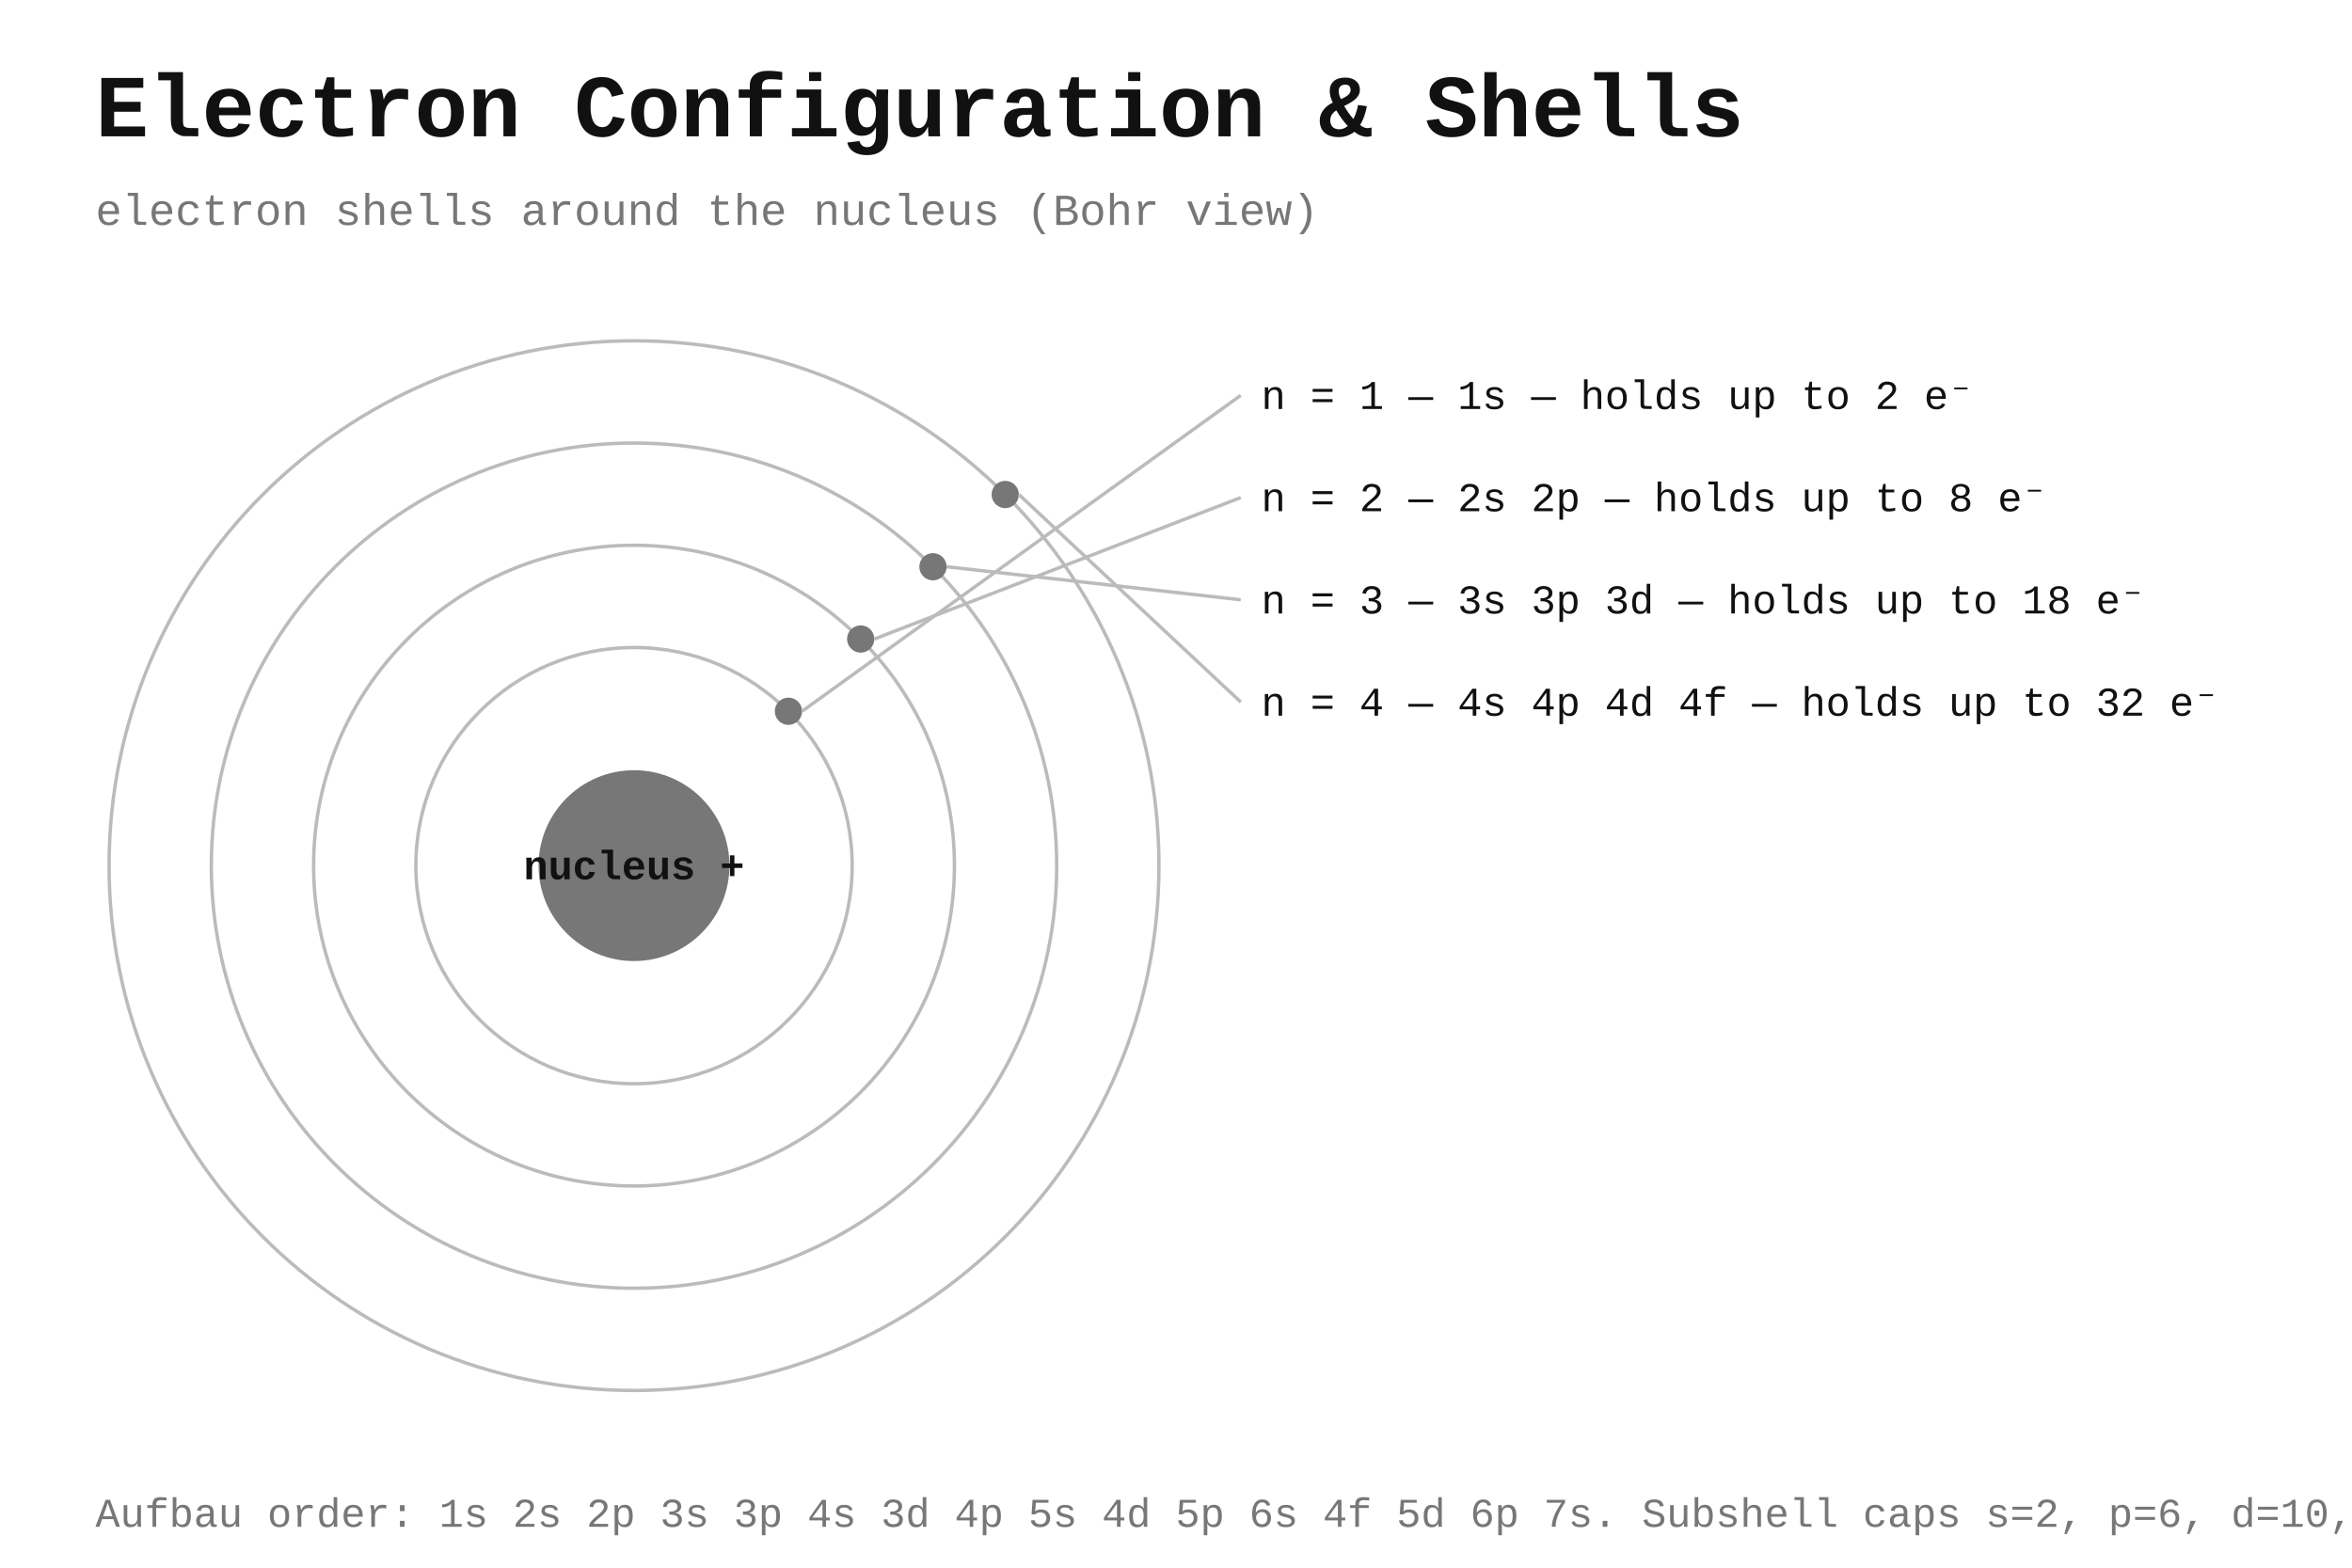
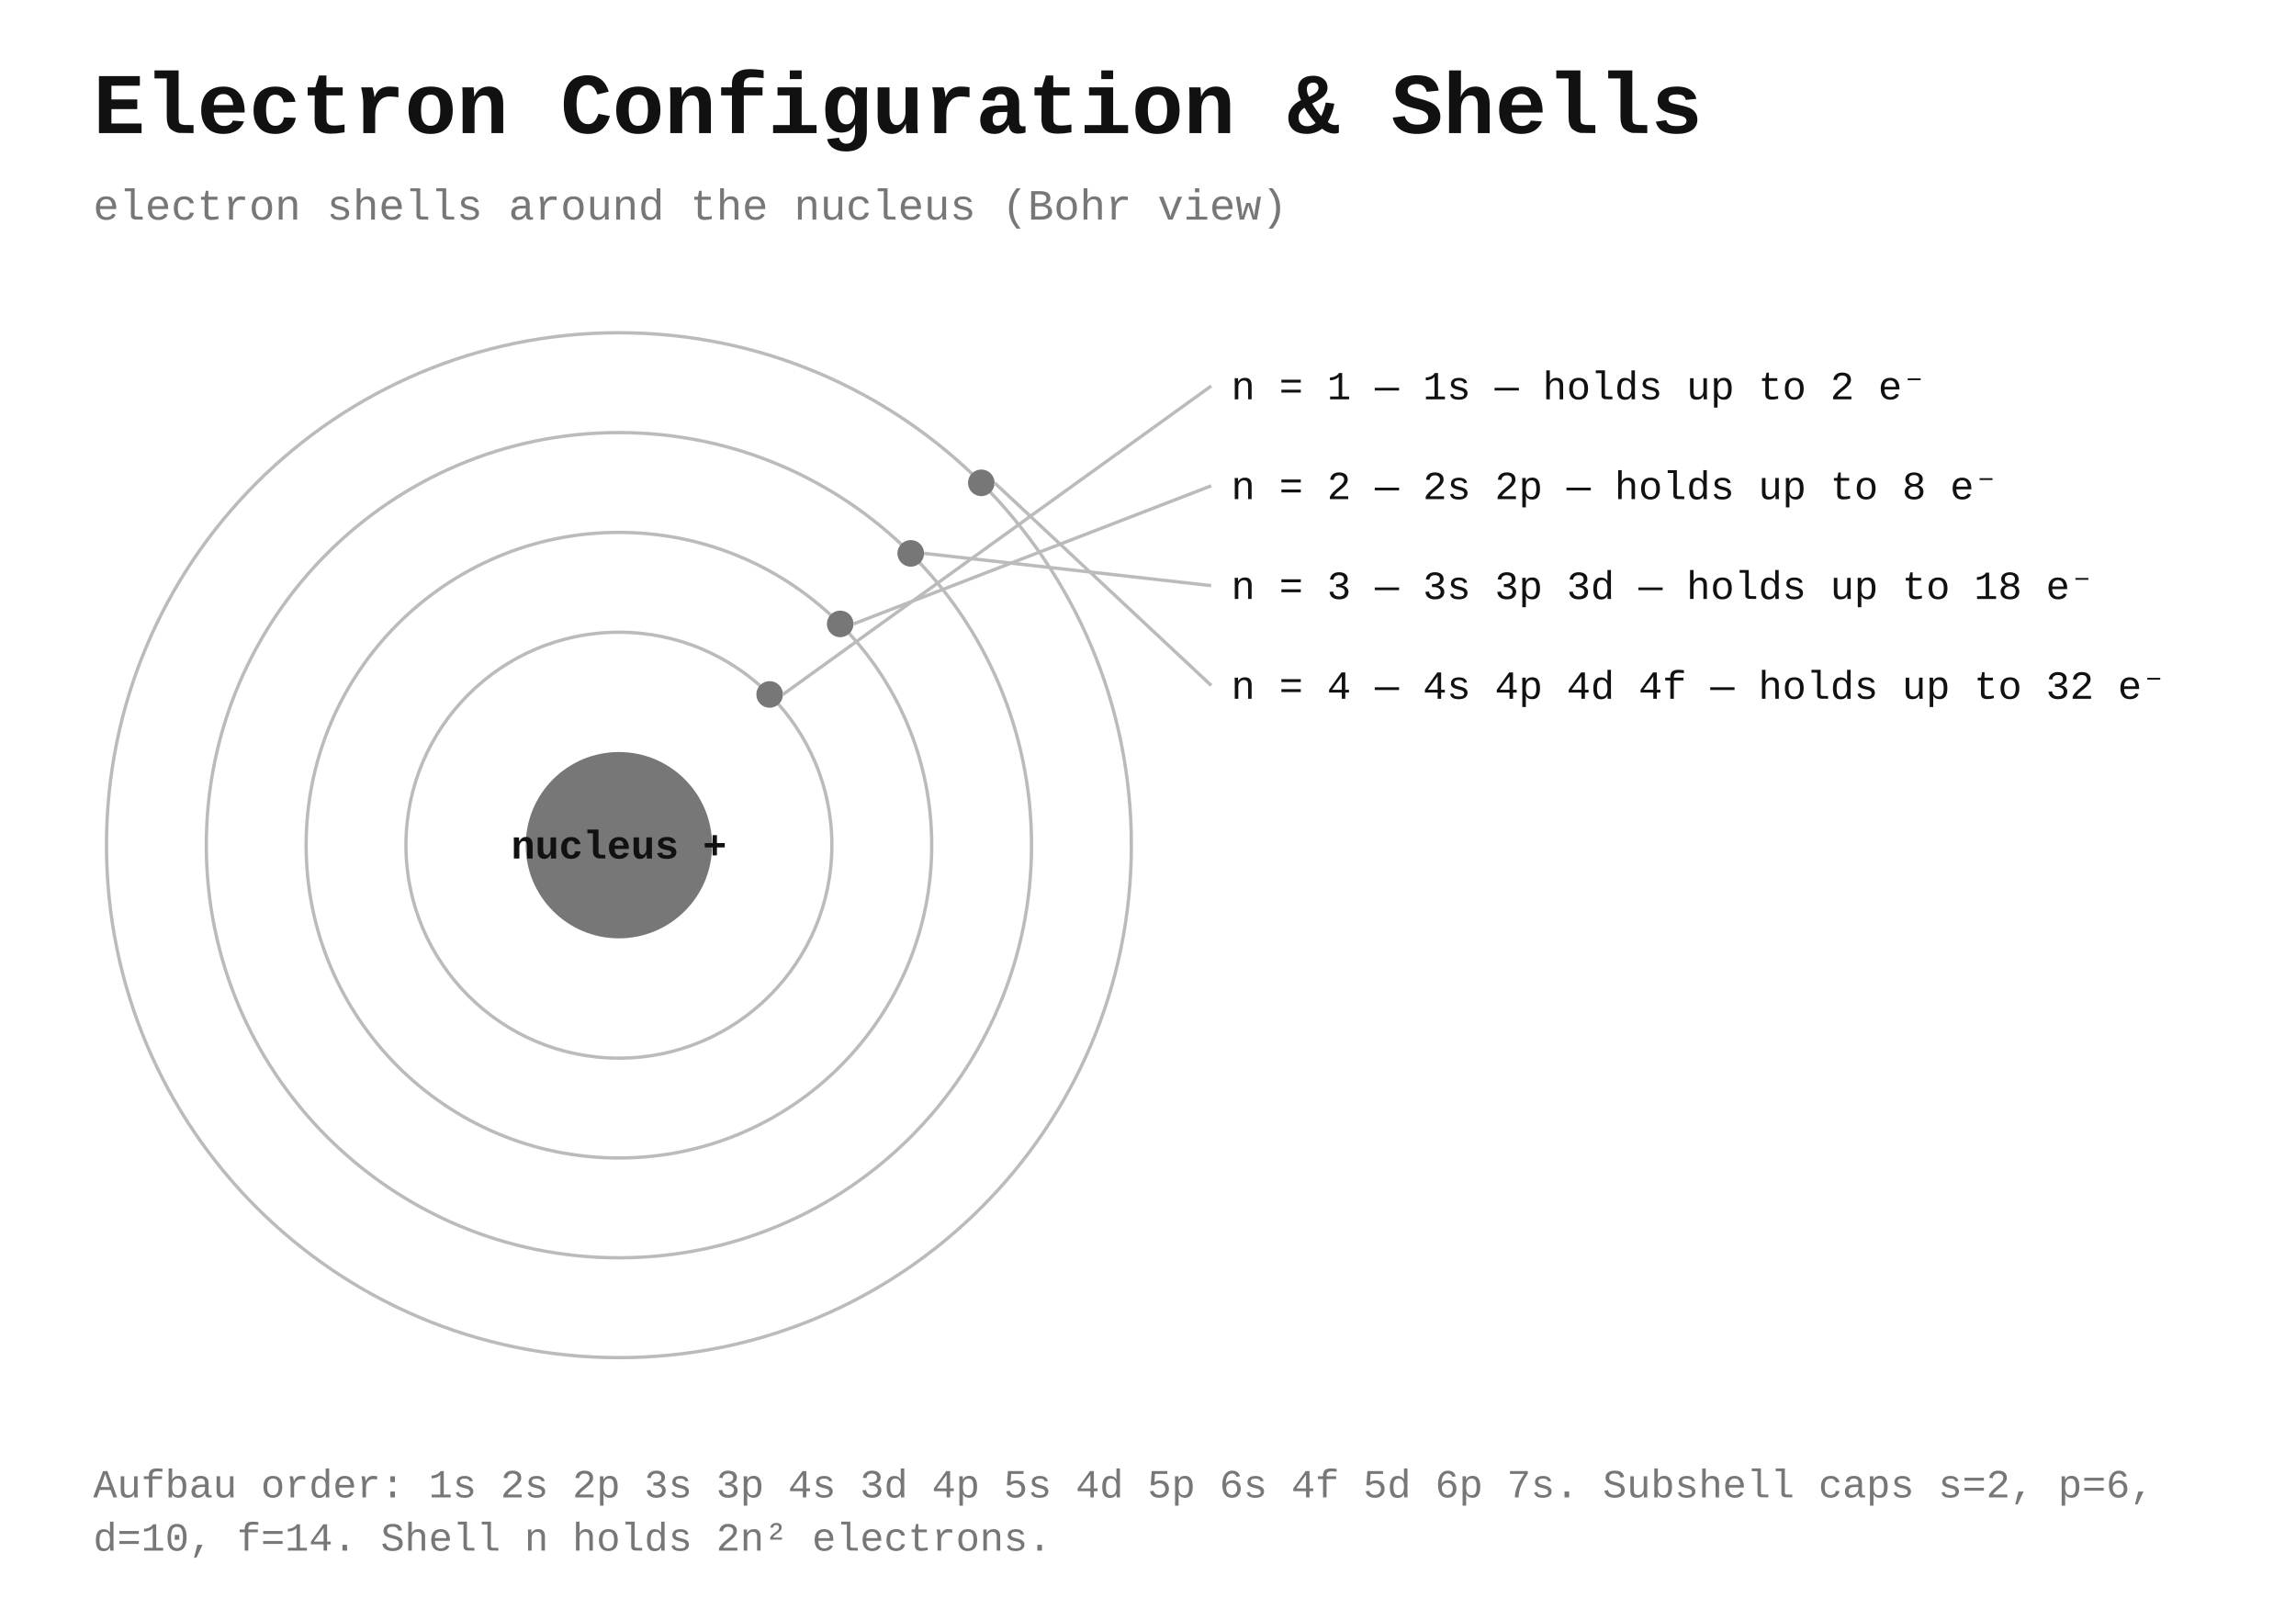
- <svg xmlns="http://www.w3.org/2000/svg" viewBox="0 0 690 460" role="img" aria-label="Electron Configuration &amp; Shells">
+ <svg xmlns="http://www.w3.org/2000/svg" viewBox="0 0 690 480" role="img" aria-label="Electron Configuration &amp; Shells">
  <style>
  text{font-family:'IBM Plex Mono','Consolas','Courier New',monospace;fill:var(--oe-svg-ink,#111);}
  .oe-bg{fill:var(--oe-svg-bg,#ffffff);}
  .faint{fill:var(--oe-svg-faint,#777);}
  .rule{stroke:var(--oe-svg-rule,#333);fill:none;stroke-width:1;}
  .rule-faint{stroke:var(--oe-svg-faint,#bbb);fill:none;stroke-width:1;}
  .cell{fill:var(--oe-svg-bg,#ffffff);stroke:var(--oe-svg-rule,#333);stroke-width:1;}
  .fill-faint{fill:var(--oe-svg-faint,#777);}
  .b{font-weight:700;}
</style>
-   <rect class="oe-bg" x="0" y="0" width="690" height="460" />
+   <rect class="oe-bg" x="0" y="0" width="690" height="480" />
  <defs>
    <marker id="ah" viewBox="0 0 10 10" refX="8" refY="5" markerWidth="7" markerHeight="7" orient="auto-start-reverse">
      <path d="M0,0 L10,5 L0,10 z" fill="var(--oe-svg-ink,#111)" />
    </marker>
  </defs>
  <text x="28" y="40" font-size="26" font-weight="700">Electron Configuration &amp; Shells</text>
  <text x="28" y="66" font-size="13" class="faint">electron shells around the nucleus (Bohr view)</text>
  <circle cx="186" cy="254" r="28" class="fill-faint" />
  <text x="186" y="258" font-size="12" text-anchor="middle" font-weight="700">nucleus +</text>
  <circle cx="186" cy="254" r="64" class="rule-faint" />
  <circle cx="231.3" cy="208.7" r="4" class="fill-faint" />
  <line x1="235.3" y1="208.7" x2="364" y2="116" class="rule-faint" />
  <text x="370" y="120" font-size="12">n = 1  —  1s — holds up to 2 e⁻</text>
  <circle cx="186" cy="254" r="94" class="rule-faint" />
  <circle cx="252.5" cy="187.5" r="4" class="fill-faint" />
  <line x1="256.5" y1="187.5" x2="364" y2="146" class="rule-faint" />
  <text x="370" y="150" font-size="12">n = 2  —  2s 2p — holds up to 8 e⁻</text>
  <circle cx="186" cy="254" r="124" class="rule-faint" />
  <circle cx="273.7" cy="166.3" r="4" class="fill-faint" />
  <line x1="277.7" y1="166.3" x2="364" y2="176" class="rule-faint" />
  <text x="370" y="180" font-size="12">n = 3  —  3s 3p 3d — holds up to 18 e⁻</text>
  <circle cx="186" cy="254" r="154" class="rule-faint" />
  <circle cx="294.9" cy="145.1" r="4" class="fill-faint" />
  <line x1="298.9" y1="145.1" x2="364" y2="206" class="rule-faint" />
  <text x="370" y="210" font-size="12">n = 4  —  4s 4p 4d 4f — holds up to 32 e⁻</text>
-   <text x="28" y="448" font-size="12" class="faint">Aufbau order: 1s 2s 2p 3s 3p 4s 3d 4p 5s 4d 5p 6s 4f 5d 6p 7s. Subshell caps s=2, p=6, d=10, f=14. Shell n holds 2n² electrons.</text>
+   <text x="28" y="450" font-size="12" class="faint">Aufbau order: 1s 2s 2p 3s 3p 4s 3d 4p 5s 4d 5p 6s 4f 5d 6p 7s. Subshell caps s=2, p=6,</text>
+   <text x="28" y="466" font-size="12" class="faint">d=10, f=14. Shell n holds 2n² electrons.</text>
</svg>
